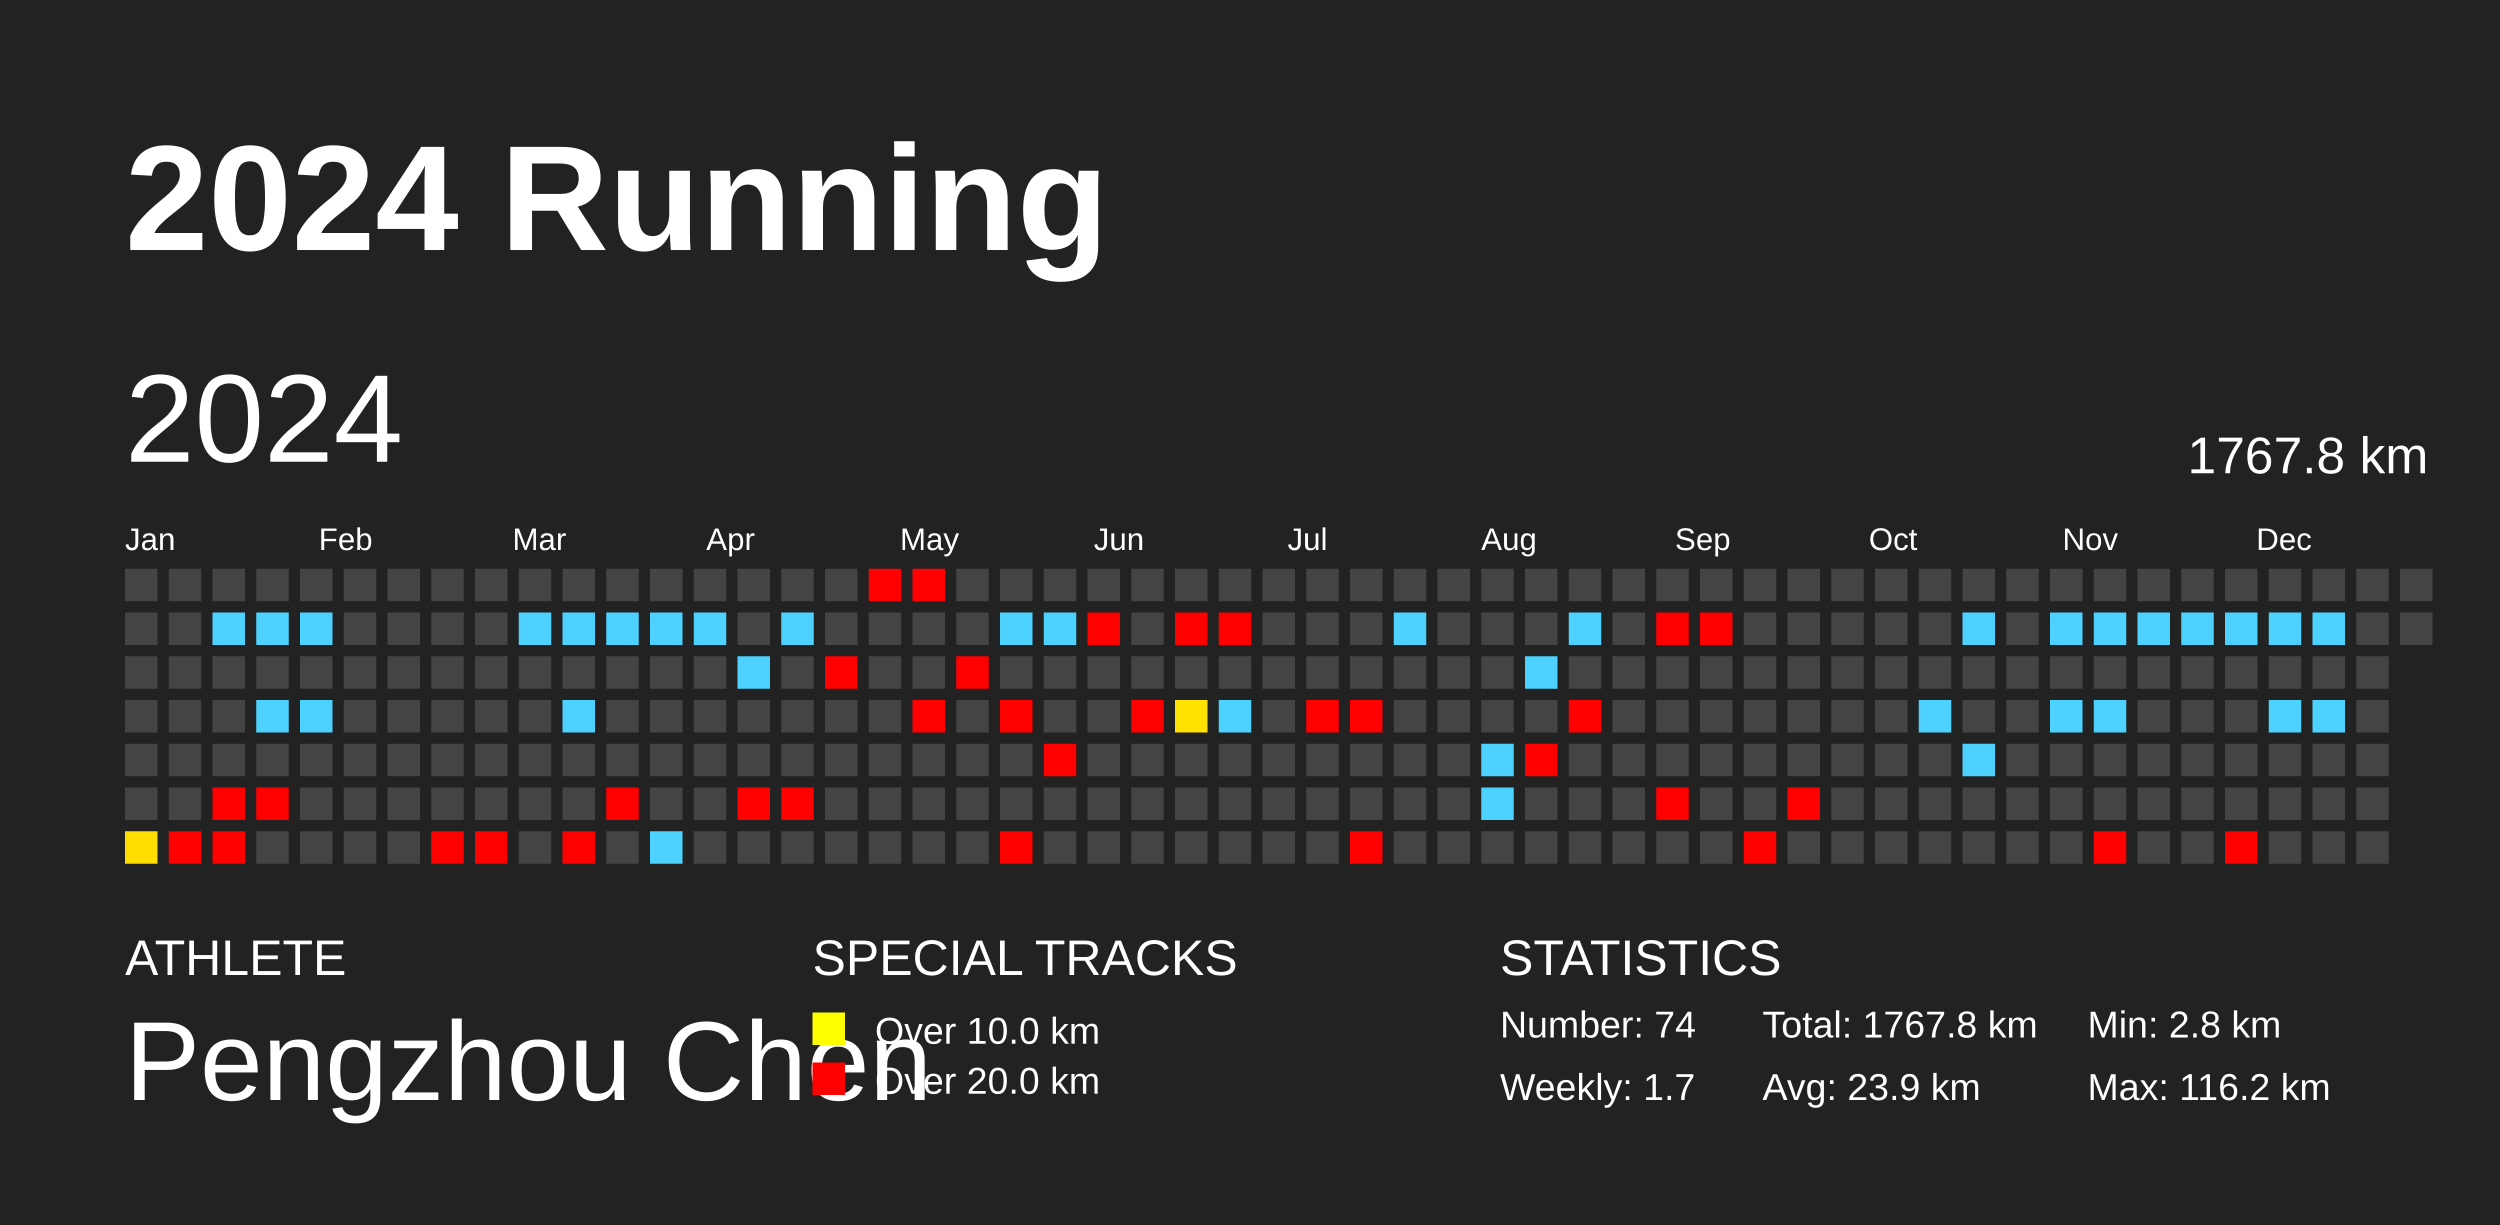
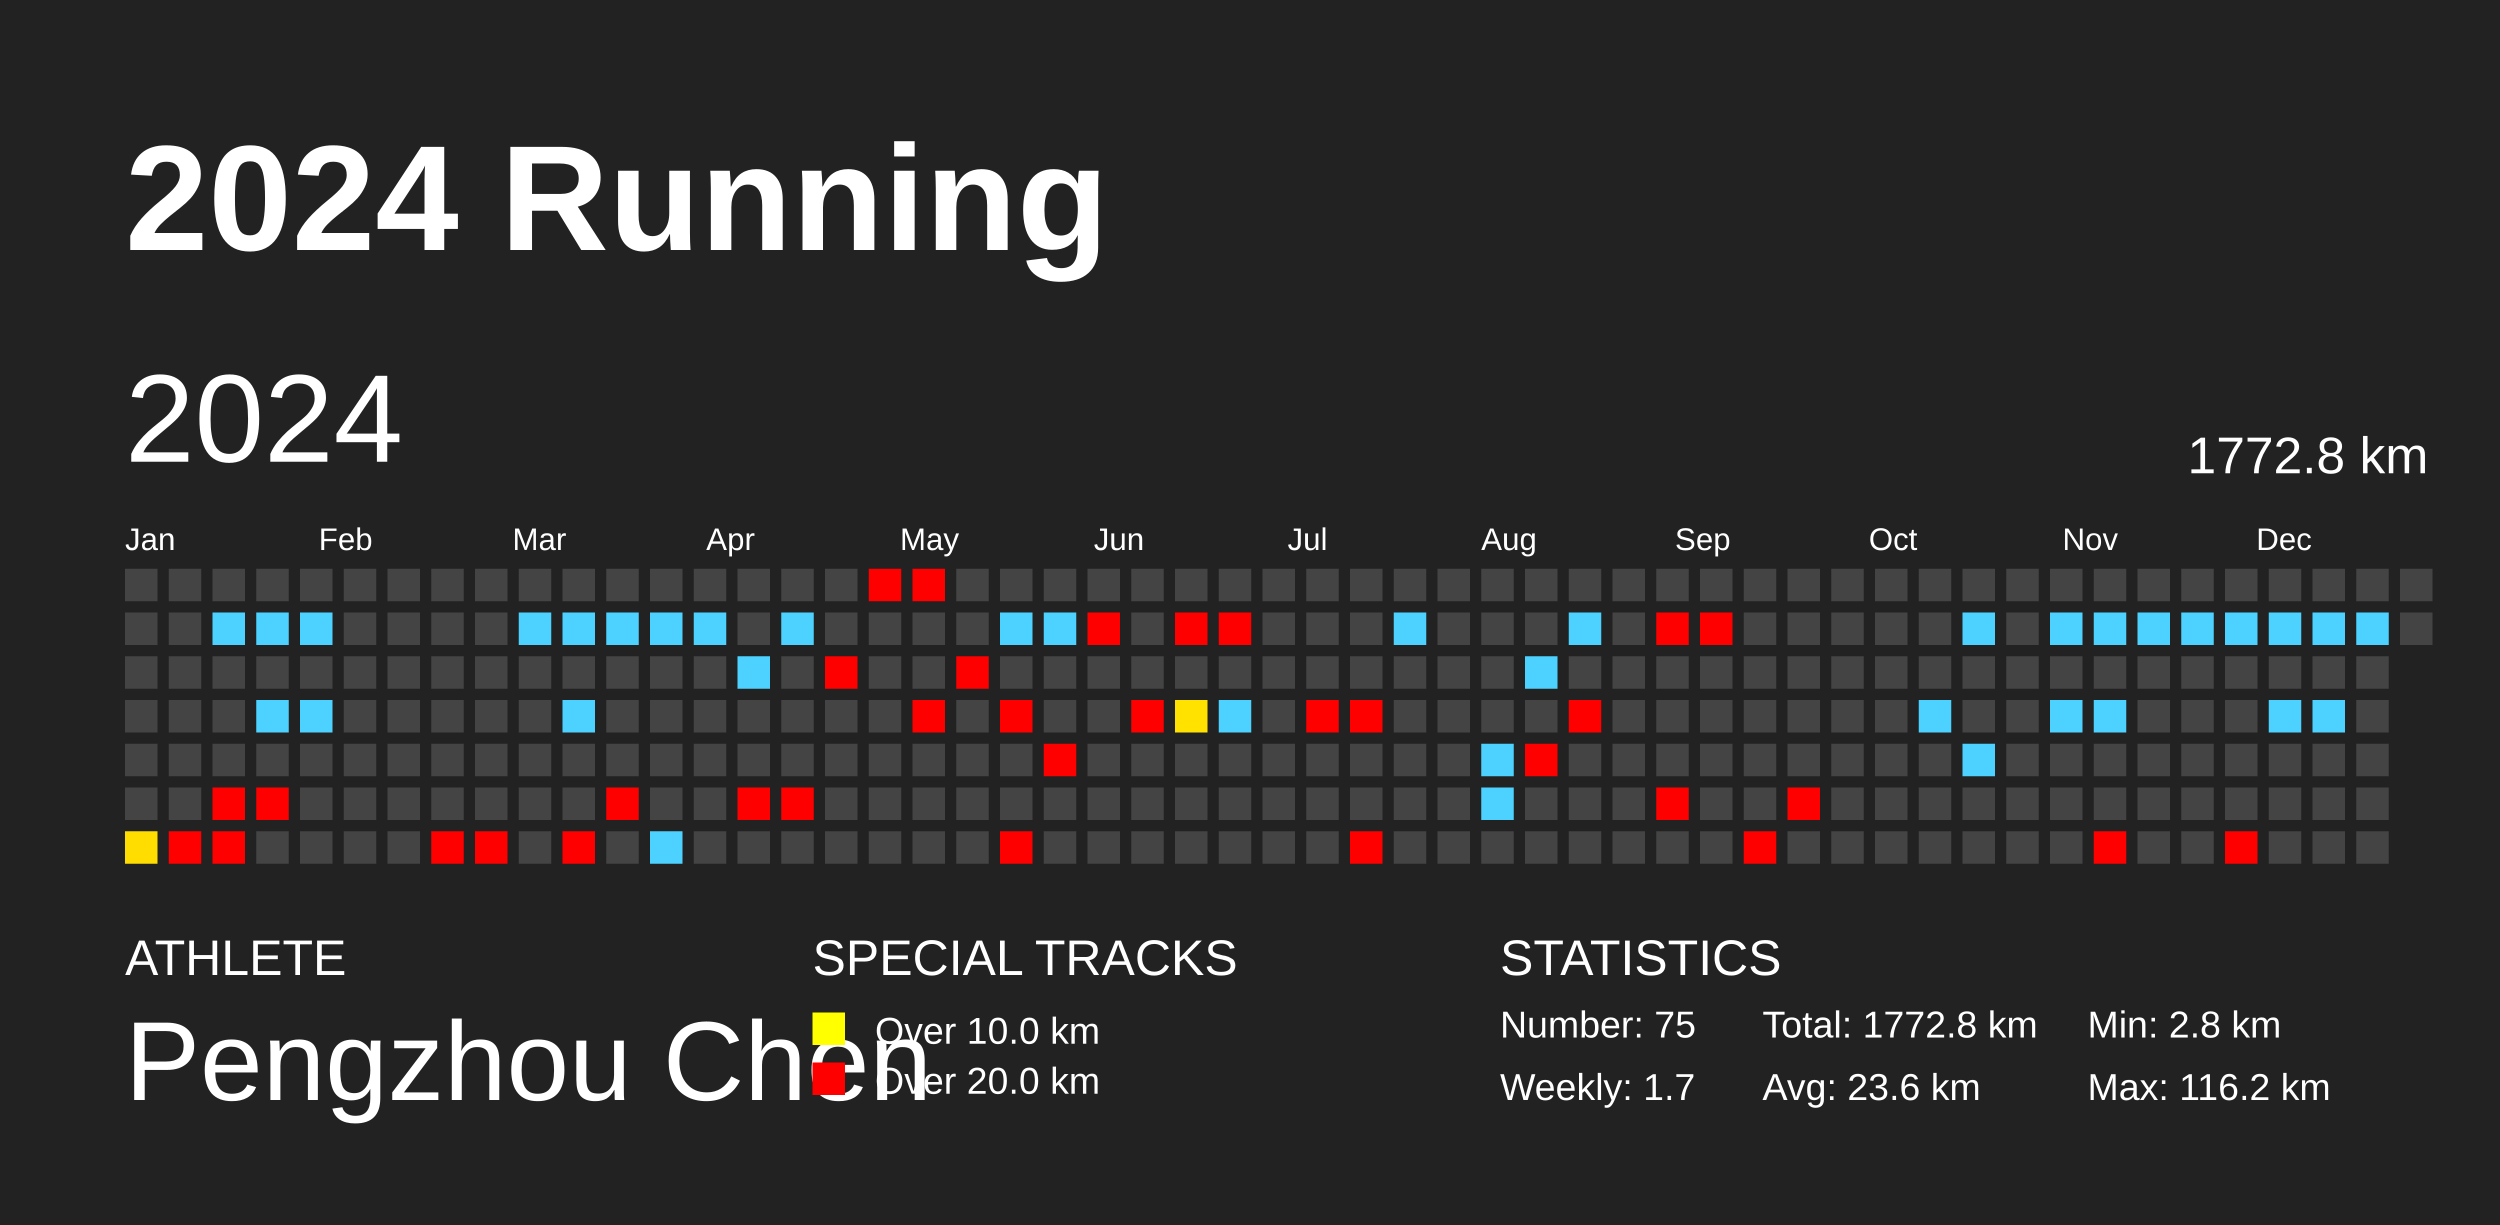
<svg xmlns="http://www.w3.org/2000/svg" baseProfile="full" height="98mm" version="1.1" viewBox="0,0,200,98" width="200mm">
  <defs />
  <rect fill="#222222" height="98" width="200" x="0" y="0" />
  <text fill="#FFFFFF" style="font-size:12px; font-family:Arial; font-weight:bold;" x="10" y="20">2024 Running</text>
  <text fill="#FFFFFF" style="font-size:4px; font-family:Arial" x="10" y="78">ATHLETE</text>
  <text fill="#FFFFFF" style="font-size:9px; font-family:Arial" x="10" y="88">Pengzhou Chen</text>
  <text fill="#FFFFFF" style="font-size:4px; font-family:Arial" x="65" y="78">SPECIAL TRACKS</text>
  <rect fill="yellow" height="2.6" width="2.6" x="65" y="81" />
  <text fill="#FFFFFF" style="font-size:3px; font-family:Arial" x="70" y="83.5">Over 10.0 km</text>
  <rect fill="red" height="2.6" width="2.6" x="65" y="85" />
  <text fill="#FFFFFF" style="font-size:3px; font-family:Arial" x="70" y="87.5">Over 20.0 km</text>
  <text fill="#FFFFFF" style="font-size:4px; font-family:Arial" x="120" y="78">STATISTICS</text>
-   <text fill="#FFFFFF" style="font-size:3px; font-family:Arial" x="120" y="83">Number: 74</text>
+   <text fill="#FFFFFF" style="font-size:3px; font-family:Arial" x="120" y="83">Number: 75</text>
  <text fill="#FFFFFF" style="font-size:3px; font-family:Arial" x="120" y="88">Weekly: 1.7</text>
-   <text fill="#FFFFFF" style="font-size:3px; font-family:Arial" x="141" y="83">Total: 1767.8 km</text>
-   <text fill="#FFFFFF" style="font-size:3px; font-family:Arial" x="141" y="88">Avg: 23.9 km</text>
+   <text fill="#FFFFFF" style="font-size:3px; font-family:Arial" x="141" y="83">Total: 1772.8 km</text>
+   <text fill="#FFFFFF" style="font-size:3px; font-family:Arial" x="141" y="88">Avg: 23.6 km</text>
  <text fill="#FFFFFF" style="font-size:3px; font-family:Arial" x="167" y="83">Min: 2.8 km</text>
  <text fill="#FFFFFF" style="font-size:3px; font-family:Arial" x="167" y="88">Max: 116.2 km</text>
  <text dominant-baseline="hanging" fill="#FFFFFF" style="font-size:10.0px; font-family:Arial;" x="10" y="30">2024</text>
-   <text dominant-baseline="hanging" fill="#FFFFFF" style="font-size:4.125px; font-family:Arial;" x="175" y="35">1767.8 km</text>
+   <text dominant-baseline="hanging" fill="#FFFFFF" style="font-size:4.125px; font-family:Arial;" x="175" y="35">1772.8 km</text>
  <text fill="#FFFFFF" style="font-size:2.5px; font-family:Arial" x="10.0" y="44">Jan</text>
  <text fill="#FFFFFF" style="font-size:2.5px; font-family:Arial" x="25.5" y="44">Feb</text>
  <text fill="#FFFFFF" style="font-size:2.5px; font-family:Arial" x="41.0" y="44">Mar</text>
  <text fill="#FFFFFF" style="font-size:2.5px; font-family:Arial" x="56.5" y="44">Apr</text>
  <text fill="#FFFFFF" style="font-size:2.5px; font-family:Arial" x="72.0" y="44">May</text>
  <text fill="#FFFFFF" style="font-size:2.5px; font-family:Arial" x="87.5" y="44">Jun</text>
  <text fill="#FFFFFF" style="font-size:2.5px; font-family:Arial" x="103.0" y="44">Jul</text>
  <text fill="#FFFFFF" style="font-size:2.5px; font-family:Arial" x="118.5" y="44">Aug</text>
  <text fill="#FFFFFF" style="font-size:2.5px; font-family:Arial" x="134.0" y="44">Sep</text>
  <text fill="#FFFFFF" style="font-size:2.5px; font-family:Arial" x="149.5" y="44">Oct</text>
  <text fill="#FFFFFF" style="font-size:2.5px; font-family:Arial" x="165.0" y="44">Nov</text>
  <text fill="#FFFFFF" style="font-size:2.5px; font-family:Arial" x="180.5" y="44">Dec</text>
  <rect fill="#444444" height="2.6" width="2.6" x="10.0" y="45.5" />
  <rect fill="#444444" height="2.6" width="2.6" x="10.0" y="49.0" />
  <rect fill="#444444" height="2.6" width="2.6" x="10.0" y="52.5" />
  <rect fill="#444444" height="2.6" width="2.6" x="10.0" y="56.0" />
  <rect fill="#444444" height="2.6" width="2.6" x="10.0" y="59.5" />
  <rect fill="#444444" height="2.6" width="2.6" x="10.0" y="63.0" />
  <rect fill="#ffdd00" height="2.6" width="2.6" x="10.0" y="66.5" />
  <rect fill="#444444" height="2.6" width="2.6" x="13.5" y="45.5" />
  <rect fill="#444444" height="2.6" width="2.6" x="13.5" y="49.0" />
  <rect fill="#444444" height="2.6" width="2.6" x="13.5" y="52.5" />
  <rect fill="#444444" height="2.6" width="2.6" x="13.5" y="56.0" />
  <rect fill="#444444" height="2.6" width="2.6" x="13.5" y="59.5" />
  <rect fill="#444444" height="2.6" width="2.6" x="13.5" y="63.0" />
  <rect fill="red" height="2.6" width="2.6" x="13.5" y="66.5" />
  <rect fill="#444444" height="2.6" width="2.6" x="17.0" y="45.5" />
  <rect fill="#4dd2ff" height="2.6" width="2.6" x="17.0" y="49.0" />
  <rect fill="#444444" height="2.6" width="2.6" x="17.0" y="52.5" />
  <rect fill="#444444" height="2.6" width="2.6" x="17.0" y="56.0" />
  <rect fill="#444444" height="2.6" width="2.6" x="17.0" y="59.5" />
  <rect fill="red" height="2.6" width="2.6" x="17.0" y="63.0" />
  <rect fill="red" height="2.6" width="2.6" x="17.0" y="66.5" />
  <rect fill="#444444" height="2.6" width="2.6" x="20.5" y="45.5" />
  <rect fill="#4dd2ff" height="2.6" width="2.6" x="20.5" y="49.0" />
  <rect fill="#444444" height="2.6" width="2.6" x="20.5" y="52.5" />
  <rect fill="#4dd2ff" height="2.6" width="2.6" x="20.5" y="56.0" />
  <rect fill="#444444" height="2.6" width="2.6" x="20.5" y="59.5" />
  <rect fill="red" height="2.6" width="2.6" x="20.5" y="63.0" />
  <rect fill="#444444" height="2.6" width="2.6" x="20.5" y="66.5" />
  <rect fill="#444444" height="2.6" width="2.6" x="24.0" y="45.5" />
  <rect fill="#4dd2ff" height="2.6" width="2.6" x="24.0" y="49.0" />
  <rect fill="#444444" height="2.6" width="2.6" x="24.0" y="52.5" />
  <rect fill="#4dd2ff" height="2.6" width="2.6" x="24.0" y="56.0" />
  <rect fill="#444444" height="2.6" width="2.6" x="24.0" y="59.5" />
  <rect fill="#444444" height="2.6" width="2.6" x="24.0" y="63.0" />
  <rect fill="#444444" height="2.6" width="2.6" x="24.0" y="66.5" />
  <rect fill="#444444" height="2.6" width="2.6" x="27.5" y="45.5" />
  <rect fill="#444444" height="2.6" width="2.6" x="27.5" y="49.0" />
  <rect fill="#444444" height="2.6" width="2.6" x="27.5" y="52.5" />
  <rect fill="#444444" height="2.6" width="2.6" x="27.5" y="56.0" />
  <rect fill="#444444" height="2.6" width="2.6" x="27.5" y="59.5" />
  <rect fill="#444444" height="2.6" width="2.6" x="27.5" y="63.0" />
  <rect fill="#444444" height="2.6" width="2.6" x="27.5" y="66.5" />
  <rect fill="#444444" height="2.6" width="2.6" x="31.0" y="45.5" />
  <rect fill="#444444" height="2.6" width="2.6" x="31.0" y="49.0" />
  <rect fill="#444444" height="2.6" width="2.6" x="31.0" y="52.5" />
  <rect fill="#444444" height="2.6" width="2.6" x="31.0" y="56.0" />
  <rect fill="#444444" height="2.6" width="2.6" x="31.0" y="59.5" />
  <rect fill="#444444" height="2.6" width="2.6" x="31.0" y="63.0" />
  <rect fill="#444444" height="2.6" width="2.6" x="31.0" y="66.5" />
  <rect fill="#444444" height="2.6" width="2.6" x="34.5" y="45.5" />
  <rect fill="#444444" height="2.6" width="2.6" x="34.5" y="49.0" />
  <rect fill="#444444" height="2.6" width="2.6" x="34.5" y="52.5" />
  <rect fill="#444444" height="2.6" width="2.6" x="34.5" y="56.0" />
  <rect fill="#444444" height="2.6" width="2.6" x="34.5" y="59.5" />
  <rect fill="#444444" height="2.6" width="2.6" x="34.5" y="63.0" />
  <rect fill="red" height="2.6" width="2.6" x="34.5" y="66.5" />
  <rect fill="#444444" height="2.6" width="2.6" x="38.0" y="45.5" />
  <rect fill="#444444" height="2.6" width="2.6" x="38.0" y="49.0" />
  <rect fill="#444444" height="2.6" width="2.6" x="38.0" y="52.5" />
  <rect fill="#444444" height="2.6" width="2.6" x="38.0" y="56.0" />
  <rect fill="#444444" height="2.6" width="2.6" x="38.0" y="59.5" />
  <rect fill="#444444" height="2.6" width="2.6" x="38.0" y="63.0" />
  <rect fill="red" height="2.6" width="2.6" x="38.0" y="66.5" />
  <rect fill="#444444" height="2.6" width="2.6" x="41.5" y="45.5" />
  <rect fill="#4dd2ff" height="2.6" width="2.6" x="41.5" y="49.0" />
  <rect fill="#444444" height="2.6" width="2.6" x="41.5" y="52.5" />
  <rect fill="#444444" height="2.6" width="2.6" x="41.5" y="56.0" />
  <rect fill="#444444" height="2.6" width="2.6" x="41.5" y="59.5" />
  <rect fill="#444444" height="2.6" width="2.6" x="41.5" y="63.0" />
  <rect fill="#444444" height="2.6" width="2.6" x="41.5" y="66.5" />
  <rect fill="#444444" height="2.6" width="2.6" x="45.0" y="45.5" />
  <rect fill="#4dd2ff" height="2.6" width="2.6" x="45.0" y="49.0" />
  <rect fill="#444444" height="2.6" width="2.6" x="45.0" y="52.5" />
  <rect fill="#4dd2ff" height="2.6" width="2.6" x="45.0" y="56.0" />
  <rect fill="#444444" height="2.6" width="2.6" x="45.0" y="59.5" />
  <rect fill="#444444" height="2.6" width="2.6" x="45.0" y="63.0" />
  <rect fill="red" height="2.6" width="2.6" x="45.0" y="66.5" />
  <rect fill="#444444" height="2.6" width="2.6" x="48.5" y="45.5" />
  <rect fill="#4dd2ff" height="2.6" width="2.6" x="48.5" y="49.0" />
  <rect fill="#444444" height="2.6" width="2.6" x="48.5" y="52.5" />
  <rect fill="#444444" height="2.6" width="2.6" x="48.5" y="56.0" />
  <rect fill="#444444" height="2.6" width="2.6" x="48.5" y="59.5" />
  <rect fill="red" height="2.6" width="2.6" x="48.5" y="63.0" />
  <rect fill="#444444" height="2.6" width="2.6" x="48.5" y="66.5" />
  <rect fill="#444444" height="2.6" width="2.6" x="52.0" y="45.5" />
  <rect fill="#4dd2ff" height="2.6" width="2.6" x="52.0" y="49.0" />
  <rect fill="#444444" height="2.6" width="2.6" x="52.0" y="52.5" />
  <rect fill="#444444" height="2.6" width="2.6" x="52.0" y="56.0" />
  <rect fill="#444444" height="2.6" width="2.6" x="52.0" y="59.5" />
  <rect fill="#444444" height="2.6" width="2.6" x="52.0" y="63.0" />
  <rect fill="#4dd2ff" height="2.6" width="2.6" x="52.0" y="66.5" />
  <rect fill="#444444" height="2.6" width="2.6" x="55.5" y="45.5" />
  <rect fill="#4dd2ff" height="2.6" width="2.6" x="55.5" y="49.0" />
  <rect fill="#444444" height="2.6" width="2.6" x="55.5" y="52.5" />
  <rect fill="#444444" height="2.6" width="2.6" x="55.5" y="56.0" />
  <rect fill="#444444" height="2.6" width="2.6" x="55.5" y="59.5" />
  <rect fill="#444444" height="2.6" width="2.6" x="55.5" y="63.0" />
  <rect fill="#444444" height="2.6" width="2.6" x="55.5" y="66.5" />
  <rect fill="#444444" height="2.6" width="2.6" x="59.0" y="45.5" />
  <rect fill="#444444" height="2.6" width="2.6" x="59.0" y="49.0" />
  <rect fill="#4dd2ff" height="2.6" width="2.6" x="59.0" y="52.5" />
  <rect fill="#444444" height="2.6" width="2.6" x="59.0" y="56.0" />
  <rect fill="#444444" height="2.6" width="2.6" x="59.0" y="59.5" />
  <rect fill="red" height="2.6" width="2.6" x="59.0" y="63.0" />
  <rect fill="#444444" height="2.6" width="2.6" x="59.0" y="66.5" />
  <rect fill="#444444" height="2.6" width="2.6" x="62.5" y="45.5" />
  <rect fill="#4dd2ff" height="2.6" width="2.6" x="62.5" y="49.0" />
  <rect fill="#444444" height="2.6" width="2.6" x="62.5" y="52.5" />
  <rect fill="#444444" height="2.6" width="2.6" x="62.5" y="56.0" />
  <rect fill="#444444" height="2.6" width="2.6" x="62.5" y="59.5" />
  <rect fill="red" height="2.6" width="2.6" x="62.5" y="63.0" />
  <rect fill="#444444" height="2.6" width="2.6" x="62.5" y="66.5" />
  <rect fill="#444444" height="2.6" width="2.6" x="66.0" y="45.5" />
  <rect fill="#444444" height="2.6" width="2.6" x="66.0" y="49.0" />
  <rect fill="red" height="2.6" width="2.6" x="66.0" y="52.5" />
  <rect fill="#444444" height="2.6" width="2.6" x="66.0" y="56.0" />
  <rect fill="#444444" height="2.6" width="2.6" x="66.0" y="59.5" />
  <rect fill="#444444" height="2.6" width="2.6" x="66.0" y="63.0" />
  <rect fill="#444444" height="2.6" width="2.6" x="66.0" y="66.5" />
  <rect fill="red" height="2.6" width="2.6" x="69.5" y="45.5" />
  <rect fill="#444444" height="2.6" width="2.6" x="69.5" y="49.0" />
  <rect fill="#444444" height="2.6" width="2.6" x="69.5" y="52.5" />
  <rect fill="#444444" height="2.6" width="2.6" x="69.5" y="56.0" />
  <rect fill="#444444" height="2.6" width="2.6" x="69.5" y="59.5" />
  <rect fill="#444444" height="2.6" width="2.6" x="69.5" y="63.0" />
  <rect fill="#444444" height="2.6" width="2.6" x="69.5" y="66.5" />
  <rect fill="red" height="2.6" width="2.6" x="73.0" y="45.5" />
  <rect fill="#444444" height="2.6" width="2.6" x="73.0" y="49.0" />
  <rect fill="#444444" height="2.6" width="2.6" x="73.0" y="52.5" />
  <rect fill="red" height="2.6" width="2.6" x="73.0" y="56.0" />
  <rect fill="#444444" height="2.6" width="2.6" x="73.0" y="59.5" />
  <rect fill="#444444" height="2.6" width="2.6" x="73.0" y="63.0" />
  <rect fill="#444444" height="2.6" width="2.6" x="73.0" y="66.5" />
  <rect fill="#444444" height="2.6" width="2.6" x="76.5" y="45.5" />
  <rect fill="#444444" height="2.6" width="2.6" x="76.5" y="49.0" />
  <rect fill="red" height="2.6" width="2.6" x="76.5" y="52.5" />
  <rect fill="#444444" height="2.6" width="2.6" x="76.5" y="56.0" />
  <rect fill="#444444" height="2.6" width="2.6" x="76.5" y="59.5" />
  <rect fill="#444444" height="2.6" width="2.6" x="76.5" y="63.0" />
  <rect fill="#444444" height="2.6" width="2.6" x="76.5" y="66.5" />
  <rect fill="#444444" height="2.6" width="2.6" x="80.0" y="45.5" />
  <rect fill="#4dd2ff" height="2.6" width="2.6" x="80.0" y="49.0" />
  <rect fill="#444444" height="2.6" width="2.6" x="80.0" y="52.5" />
  <rect fill="red" height="2.6" width="2.6" x="80.0" y="56.0" />
  <rect fill="#444444" height="2.6" width="2.6" x="80.0" y="59.5" />
  <rect fill="#444444" height="2.6" width="2.6" x="80.0" y="63.0" />
  <rect fill="red" height="2.6" width="2.6" x="80.0" y="66.5" />
  <rect fill="#444444" height="2.6" width="2.6" x="83.5" y="45.5" />
  <rect fill="#4dd2ff" height="2.6" width="2.6" x="83.5" y="49.0" />
  <rect fill="#444444" height="2.6" width="2.6" x="83.5" y="52.5" />
  <rect fill="#444444" height="2.6" width="2.6" x="83.5" y="56.0" />
  <rect fill="red" height="2.6" width="2.6" x="83.5" y="59.5" />
  <rect fill="#444444" height="2.6" width="2.6" x="83.5" y="63.0" />
  <rect fill="#444444" height="2.6" width="2.6" x="83.5" y="66.5" />
  <rect fill="#444444" height="2.6" width="2.6" x="87.0" y="45.5" />
  <rect fill="red" height="2.6" width="2.6" x="87.0" y="49.0" />
  <rect fill="#444444" height="2.6" width="2.6" x="87.0" y="52.5" />
  <rect fill="#444444" height="2.6" width="2.6" x="87.0" y="56.0" />
  <rect fill="#444444" height="2.6" width="2.6" x="87.0" y="59.5" />
  <rect fill="#444444" height="2.6" width="2.6" x="87.0" y="63.0" />
  <rect fill="#444444" height="2.6" width="2.6" x="87.0" y="66.5" />
  <rect fill="#444444" height="2.6" width="2.6" x="90.5" y="45.5" />
  <rect fill="#444444" height="2.6" width="2.6" x="90.5" y="49.0" />
  <rect fill="#444444" height="2.6" width="2.6" x="90.5" y="52.5" />
  <rect fill="red" height="2.6" width="2.6" x="90.5" y="56.0" />
  <rect fill="#444444" height="2.6" width="2.6" x="90.5" y="59.5" />
  <rect fill="#444444" height="2.6" width="2.6" x="90.5" y="63.0" />
  <rect fill="#444444" height="2.6" width="2.6" x="90.5" y="66.5" />
  <rect fill="#444444" height="2.6" width="2.6" x="94.0" y="45.5" />
  <rect fill="red" height="2.6" width="2.6" x="94.0" y="49.0" />
  <rect fill="#444444" height="2.6" width="2.6" x="94.0" y="52.5" />
  <rect fill="#ffe200" height="2.6" width="2.6" x="94.0" y="56.0" />
  <rect fill="#444444" height="2.6" width="2.6" x="94.0" y="59.5" />
  <rect fill="#444444" height="2.6" width="2.6" x="94.0" y="63.0" />
  <rect fill="#444444" height="2.6" width="2.6" x="94.0" y="66.5" />
  <rect fill="#444444" height="2.6" width="2.6" x="97.5" y="45.5" />
  <rect fill="red" height="2.6" width="2.6" x="97.5" y="49.0" />
  <rect fill="#444444" height="2.6" width="2.6" x="97.5" y="52.5" />
  <rect fill="#4dd2ff" height="2.6" width="2.6" x="97.5" y="56.0" />
  <rect fill="#444444" height="2.6" width="2.6" x="97.5" y="59.5" />
  <rect fill="#444444" height="2.6" width="2.6" x="97.5" y="63.0" />
  <rect fill="#444444" height="2.6" width="2.6" x="97.5" y="66.5" />
  <rect fill="#444444" height="2.6" width="2.6" x="101.0" y="45.5" />
  <rect fill="#444444" height="2.6" width="2.6" x="101.0" y="49.0" />
  <rect fill="#444444" height="2.6" width="2.6" x="101.0" y="52.5" />
  <rect fill="#444444" height="2.6" width="2.6" x="101.0" y="56.0" />
  <rect fill="#444444" height="2.6" width="2.6" x="101.0" y="59.5" />
  <rect fill="#444444" height="2.6" width="2.6" x="101.0" y="63.0" />
  <rect fill="#444444" height="2.6" width="2.6" x="101.0" y="66.5" />
  <rect fill="#444444" height="2.6" width="2.6" x="104.5" y="45.5" />
  <rect fill="#444444" height="2.6" width="2.6" x="104.5" y="49.0" />
  <rect fill="#444444" height="2.6" width="2.6" x="104.5" y="52.5" />
  <rect fill="red" height="2.6" width="2.6" x="104.5" y="56.0" />
  <rect fill="#444444" height="2.6" width="2.6" x="104.5" y="59.5" />
  <rect fill="#444444" height="2.6" width="2.6" x="104.5" y="63.0" />
  <rect fill="#444444" height="2.6" width="2.6" x="104.5" y="66.5" />
  <rect fill="#444444" height="2.6" width="2.6" x="108.0" y="45.5" />
  <rect fill="#444444" height="2.6" width="2.6" x="108.0" y="49.0" />
  <rect fill="#444444" height="2.6" width="2.6" x="108.0" y="52.5" />
  <rect fill="red" height="2.6" width="2.6" x="108.0" y="56.0" />
  <rect fill="#444444" height="2.6" width="2.6" x="108.0" y="59.5" />
  <rect fill="#444444" height="2.6" width="2.6" x="108.0" y="63.0" />
  <rect fill="red" height="2.6" width="2.6" x="108.0" y="66.5" />
  <rect fill="#444444" height="2.6" width="2.6" x="111.5" y="45.5" />
  <rect fill="#4dd2ff" height="2.6" width="2.6" x="111.5" y="49.0" />
  <rect fill="#444444" height="2.6" width="2.6" x="111.5" y="52.5" />
  <rect fill="#444444" height="2.6" width="2.6" x="111.5" y="56.0" />
  <rect fill="#444444" height="2.6" width="2.6" x="111.5" y="59.5" />
  <rect fill="#444444" height="2.6" width="2.6" x="111.5" y="63.0" />
  <rect fill="#444444" height="2.6" width="2.6" x="111.5" y="66.5" />
  <rect fill="#444444" height="2.6" width="2.6" x="115.0" y="45.5" />
  <rect fill="#444444" height="2.6" width="2.6" x="115.0" y="49.0" />
  <rect fill="#444444" height="2.6" width="2.6" x="115.0" y="52.5" />
  <rect fill="#444444" height="2.6" width="2.6" x="115.0" y="56.0" />
  <rect fill="#444444" height="2.6" width="2.6" x="115.0" y="59.5" />
  <rect fill="#444444" height="2.6" width="2.6" x="115.0" y="63.0" />
  <rect fill="#444444" height="2.6" width="2.6" x="115.0" y="66.5" />
  <rect fill="#444444" height="2.6" width="2.6" x="118.5" y="45.5" />
  <rect fill="#444444" height="2.6" width="2.6" x="118.5" y="49.0" />
  <rect fill="#444444" height="2.6" width="2.6" x="118.5" y="52.5" />
  <rect fill="#444444" height="2.6" width="2.6" x="118.5" y="56.0" />
  <rect fill="#4dd2ff" height="2.6" width="2.6" x="118.5" y="59.5" />
  <rect fill="#4dd2ff" height="2.6" width="2.6" x="118.5" y="63.0" />
  <rect fill="#444444" height="2.6" width="2.6" x="118.5" y="66.5" />
  <rect fill="#444444" height="2.6" width="2.6" x="122.0" y="45.5" />
  <rect fill="#444444" height="2.6" width="2.6" x="122.0" y="49.0" />
  <rect fill="#4dd2ff" height="2.6" width="2.6" x="122.0" y="52.5" />
  <rect fill="#444444" height="2.6" width="2.6" x="122.0" y="56.0" />
  <rect fill="red" height="2.6" width="2.6" x="122.0" y="59.5" />
  <rect fill="#444444" height="2.6" width="2.6" x="122.0" y="63.0" />
  <rect fill="#444444" height="2.6" width="2.6" x="122.0" y="66.5" />
  <rect fill="#444444" height="2.6" width="2.6" x="125.5" y="45.5" />
  <rect fill="#4dd2ff" height="2.6" width="2.6" x="125.5" y="49.0" />
  <rect fill="#444444" height="2.6" width="2.6" x="125.5" y="52.5" />
  <rect fill="red" height="2.6" width="2.6" x="125.5" y="56.0" />
  <rect fill="#444444" height="2.6" width="2.6" x="125.5" y="59.5" />
  <rect fill="#444444" height="2.6" width="2.6" x="125.5" y="63.0" />
  <rect fill="#444444" height="2.6" width="2.6" x="125.5" y="66.5" />
  <rect fill="#444444" height="2.6" width="2.6" x="129.0" y="45.5" />
  <rect fill="#444444" height="2.6" width="2.6" x="129.0" y="49.0" />
  <rect fill="#444444" height="2.6" width="2.6" x="129.0" y="52.5" />
  <rect fill="#444444" height="2.6" width="2.6" x="129.0" y="56.0" />
  <rect fill="#444444" height="2.6" width="2.6" x="129.0" y="59.5" />
  <rect fill="#444444" height="2.6" width="2.6" x="129.0" y="63.0" />
  <rect fill="#444444" height="2.6" width="2.6" x="129.0" y="66.5" />
  <rect fill="#444444" height="2.6" width="2.6" x="132.5" y="45.5" />
  <rect fill="red" height="2.6" width="2.6" x="132.5" y="49.0" />
  <rect fill="#444444" height="2.6" width="2.6" x="132.5" y="52.5" />
  <rect fill="#444444" height="2.6" width="2.6" x="132.5" y="56.0" />
  <rect fill="#444444" height="2.6" width="2.6" x="132.5" y="59.5" />
  <rect fill="red" height="2.6" width="2.6" x="132.5" y="63.0" />
  <rect fill="#444444" height="2.6" width="2.6" x="132.5" y="66.5" />
  <rect fill="#444444" height="2.6" width="2.6" x="136.0" y="45.5" />
  <rect fill="red" height="2.6" width="2.6" x="136.0" y="49.0" />
  <rect fill="#444444" height="2.6" width="2.6" x="136.0" y="52.5" />
  <rect fill="#444444" height="2.6" width="2.6" x="136.0" y="56.0" />
  <rect fill="#444444" height="2.6" width="2.6" x="136.0" y="59.5" />
  <rect fill="#444444" height="2.6" width="2.6" x="136.0" y="63.0" />
  <rect fill="#444444" height="2.6" width="2.6" x="136.0" y="66.5" />
  <rect fill="#444444" height="2.6" width="2.6" x="139.5" y="45.5" />
  <rect fill="#444444" height="2.6" width="2.6" x="139.5" y="49.0" />
  <rect fill="#444444" height="2.6" width="2.6" x="139.5" y="52.5" />
  <rect fill="#444444" height="2.6" width="2.6" x="139.5" y="56.0" />
  <rect fill="#444444" height="2.6" width="2.6" x="139.5" y="59.5" />
  <rect fill="#444444" height="2.6" width="2.6" x="139.5" y="63.0" />
  <rect fill="red" height="2.6" width="2.6" x="139.5" y="66.5" />
  <rect fill="#444444" height="2.6" width="2.6" x="143.0" y="45.5" />
  <rect fill="#444444" height="2.6" width="2.6" x="143.0" y="49.0" />
  <rect fill="#444444" height="2.6" width="2.6" x="143.0" y="52.5" />
  <rect fill="#444444" height="2.6" width="2.6" x="143.0" y="56.0" />
  <rect fill="#444444" height="2.6" width="2.6" x="143.0" y="59.5" />
  <rect fill="red" height="2.6" width="2.6" x="143.0" y="63.0" />
  <rect fill="#444444" height="2.6" width="2.6" x="143.0" y="66.5" />
  <rect fill="#444444" height="2.6" width="2.6" x="146.5" y="45.5" />
  <rect fill="#444444" height="2.6" width="2.6" x="146.5" y="49.0" />
  <rect fill="#444444" height="2.6" width="2.6" x="146.5" y="52.5" />
  <rect fill="#444444" height="2.6" width="2.6" x="146.5" y="56.0" />
  <rect fill="#444444" height="2.6" width="2.6" x="146.5" y="59.5" />
  <rect fill="#444444" height="2.6" width="2.6" x="146.5" y="63.0" />
  <rect fill="#444444" height="2.6" width="2.6" x="146.5" y="66.5" />
  <rect fill="#444444" height="2.6" width="2.6" x="150.0" y="45.5" />
  <rect fill="#444444" height="2.6" width="2.6" x="150.0" y="49.0" />
  <rect fill="#444444" height="2.6" width="2.6" x="150.0" y="52.5" />
  <rect fill="#444444" height="2.6" width="2.6" x="150.0" y="56.0" />
  <rect fill="#444444" height="2.6" width="2.6" x="150.0" y="59.5" />
  <rect fill="#444444" height="2.6" width="2.6" x="150.0" y="63.0" />
  <rect fill="#444444" height="2.6" width="2.6" x="150.0" y="66.5" />
  <rect fill="#444444" height="2.6" width="2.6" x="153.5" y="45.5" />
  <rect fill="#444444" height="2.6" width="2.6" x="153.5" y="49.0" />
  <rect fill="#444444" height="2.6" width="2.6" x="153.5" y="52.5" />
  <rect fill="#4dd2ff" height="2.6" width="2.6" x="153.5" y="56.0" />
  <rect fill="#444444" height="2.6" width="2.6" x="153.5" y="59.5" />
  <rect fill="#444444" height="2.6" width="2.6" x="153.5" y="63.0" />
  <rect fill="#444444" height="2.6" width="2.6" x="153.5" y="66.5" />
  <rect fill="#444444" height="2.6" width="2.6" x="157.0" y="45.5" />
  <rect fill="#4dd2ff" height="2.6" width="2.6" x="157.0" y="49.0" />
  <rect fill="#444444" height="2.6" width="2.6" x="157.0" y="52.5" />
  <rect fill="#444444" height="2.6" width="2.6" x="157.0" y="56.0" />
  <rect fill="#4dd2ff" height="2.6" width="2.6" x="157.0" y="59.5" />
  <rect fill="#444444" height="2.6" width="2.6" x="157.0" y="63.0" />
  <rect fill="#444444" height="2.6" width="2.6" x="157.0" y="66.5" />
  <rect fill="#444444" height="2.6" width="2.6" x="160.5" y="45.5" />
  <rect fill="#444444" height="2.6" width="2.6" x="160.5" y="49.0" />
  <rect fill="#444444" height="2.6" width="2.6" x="160.5" y="52.5" />
  <rect fill="#444444" height="2.6" width="2.6" x="160.5" y="56.0" />
  <rect fill="#444444" height="2.6" width="2.6" x="160.5" y="59.5" />
  <rect fill="#444444" height="2.6" width="2.6" x="160.5" y="63.0" />
  <rect fill="#444444" height="2.6" width="2.6" x="160.5" y="66.5" />
  <rect fill="#444444" height="2.6" width="2.6" x="164.0" y="45.5" />
  <rect fill="#4dd2ff" height="2.6" width="2.6" x="164.0" y="49.0" />
  <rect fill="#444444" height="2.6" width="2.6" x="164.0" y="52.5" />
  <rect fill="#4dd2ff" height="2.6" width="2.6" x="164.0" y="56.0" />
  <rect fill="#444444" height="2.6" width="2.6" x="164.0" y="59.5" />
  <rect fill="#444444" height="2.6" width="2.6" x="164.0" y="63.0" />
  <rect fill="#444444" height="2.6" width="2.6" x="164.0" y="66.5" />
  <rect fill="#444444" height="2.6" width="2.6" x="167.5" y="45.5" />
  <rect fill="#4dd2ff" height="2.6" width="2.6" x="167.5" y="49.0" />
  <rect fill="#444444" height="2.6" width="2.6" x="167.5" y="52.5" />
  <rect fill="#4dd2ff" height="2.6" width="2.6" x="167.5" y="56.0" />
  <rect fill="#444444" height="2.6" width="2.6" x="167.5" y="59.5" />
  <rect fill="#444444" height="2.6" width="2.6" x="167.5" y="63.0" />
  <rect fill="red" height="2.6" width="2.6" x="167.5" y="66.5" />
  <rect fill="#444444" height="2.6" width="2.6" x="171.0" y="45.5" />
  <rect fill="#4dd2ff" height="2.6" width="2.6" x="171.0" y="49.0" />
  <rect fill="#444444" height="2.6" width="2.6" x="171.0" y="52.5" />
  <rect fill="#444444" height="2.6" width="2.6" x="171.0" y="56.0" />
  <rect fill="#444444" height="2.6" width="2.6" x="171.0" y="59.5" />
  <rect fill="#444444" height="2.6" width="2.6" x="171.0" y="63.0" />
  <rect fill="#444444" height="2.6" width="2.6" x="171.0" y="66.5" />
  <rect fill="#444444" height="2.6" width="2.6" x="174.5" y="45.5" />
  <rect fill="#4dd2ff" height="2.6" width="2.6" x="174.5" y="49.0" />
  <rect fill="#444444" height="2.6" width="2.6" x="174.5" y="52.5" />
  <rect fill="#444444" height="2.6" width="2.6" x="174.5" y="56.0" />
  <rect fill="#444444" height="2.6" width="2.6" x="174.5" y="59.5" />
  <rect fill="#444444" height="2.6" width="2.6" x="174.5" y="63.0" />
  <rect fill="#444444" height="2.6" width="2.6" x="174.5" y="66.5" />
  <rect fill="#444444" height="2.6" width="2.6" x="178.0" y="45.5" />
  <rect fill="#4dd2ff" height="2.6" width="2.6" x="178.0" y="49.0" />
  <rect fill="#444444" height="2.6" width="2.6" x="178.0" y="52.5" />
  <rect fill="#444444" height="2.6" width="2.6" x="178.0" y="56.0" />
  <rect fill="#444444" height="2.6" width="2.6" x="178.0" y="59.5" />
  <rect fill="#444444" height="2.6" width="2.6" x="178.0" y="63.0" />
  <rect fill="red" height="2.6" width="2.6" x="178.0" y="66.5" />
  <rect fill="#444444" height="2.6" width="2.6" x="181.5" y="45.5" />
  <rect fill="#4dd2ff" height="2.6" width="2.6" x="181.5" y="49.0" />
  <rect fill="#444444" height="2.6" width="2.6" x="181.5" y="52.5" />
  <rect fill="#4dd2ff" height="2.6" width="2.6" x="181.5" y="56.0" />
  <rect fill="#444444" height="2.6" width="2.6" x="181.5" y="59.5" />
  <rect fill="#444444" height="2.6" width="2.6" x="181.5" y="63.0" />
  <rect fill="#444444" height="2.6" width="2.6" x="181.5" y="66.5" />
  <rect fill="#444444" height="2.6" width="2.6" x="185.0" y="45.5" />
  <rect fill="#4dd2ff" height="2.6" width="2.6" x="185.0" y="49.0" />
  <rect fill="#444444" height="2.6" width="2.6" x="185.0" y="52.5" />
  <rect fill="#4dd2ff" height="2.6" width="2.6" x="185.0" y="56.0" />
  <rect fill="#444444" height="2.6" width="2.6" x="185.0" y="59.5" />
  <rect fill="#444444" height="2.6" width="2.6" x="185.0" y="63.0" />
  <rect fill="#444444" height="2.6" width="2.6" x="185.0" y="66.5" />
  <rect fill="#444444" height="2.6" width="2.6" x="188.5" y="45.5" />
-   <rect fill="#444444" height="2.6" width="2.6" x="188.5" y="49.0" />
+   <rect fill="#4dd2ff" height="2.6" width="2.6" x="188.5" y="49.0" />
  <rect fill="#444444" height="2.6" width="2.6" x="188.5" y="52.5" />
  <rect fill="#444444" height="2.6" width="2.6" x="188.5" y="56.0" />
  <rect fill="#444444" height="2.6" width="2.6" x="188.5" y="59.5" />
  <rect fill="#444444" height="2.6" width="2.6" x="188.5" y="63.0" />
  <rect fill="#444444" height="2.6" width="2.6" x="188.5" y="66.5" />
  <rect fill="#444444" height="2.6" width="2.6" x="192.0" y="45.5" />
  <rect fill="#444444" height="2.6" width="2.6" x="192.0" y="49.0" />
</svg>
